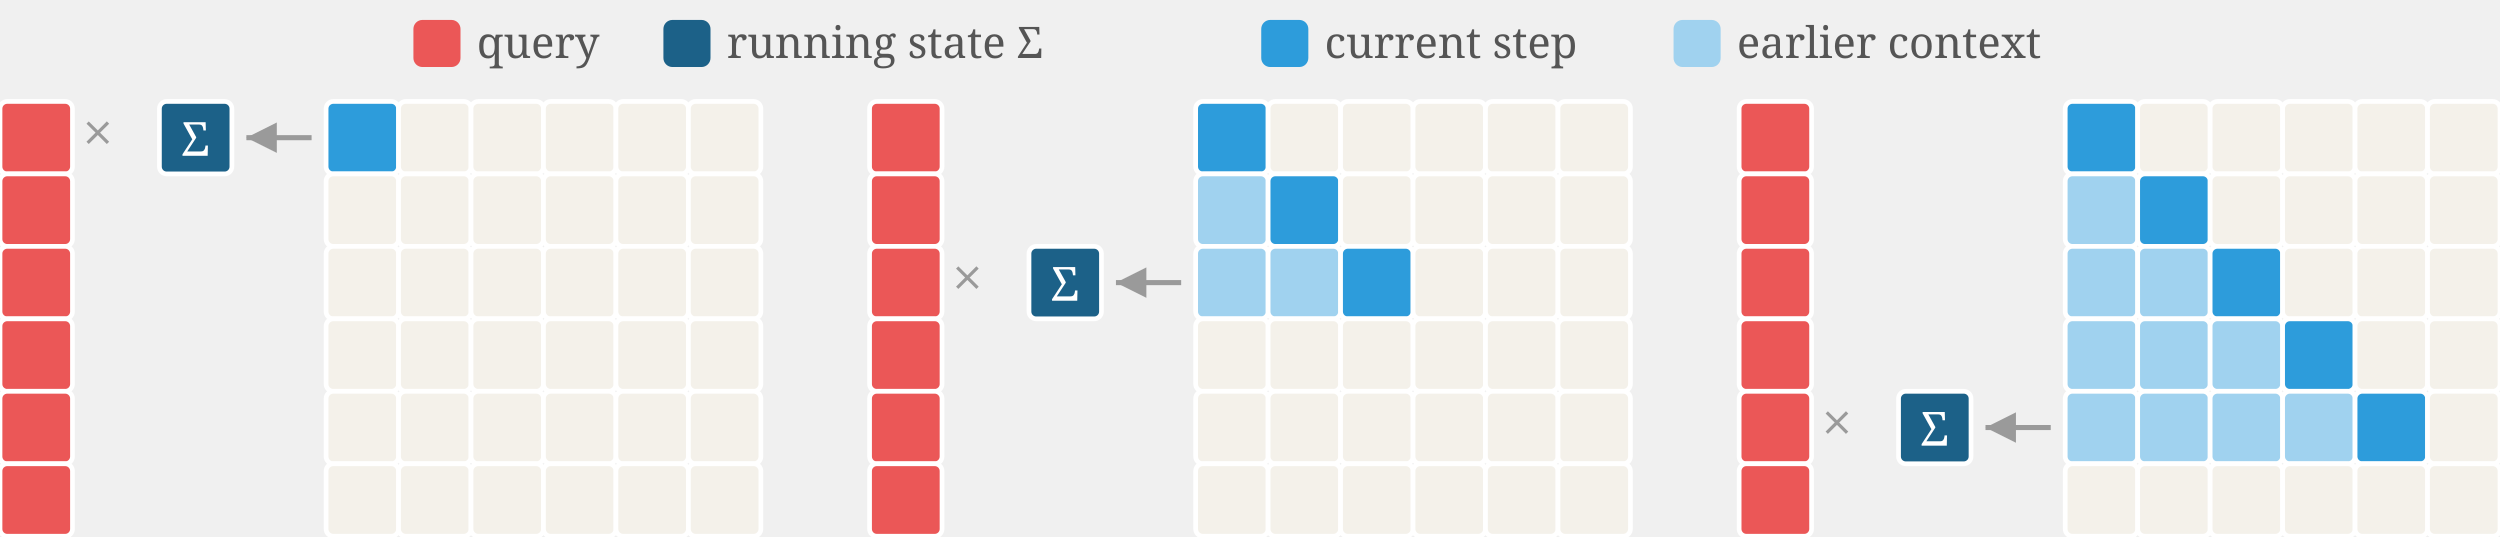
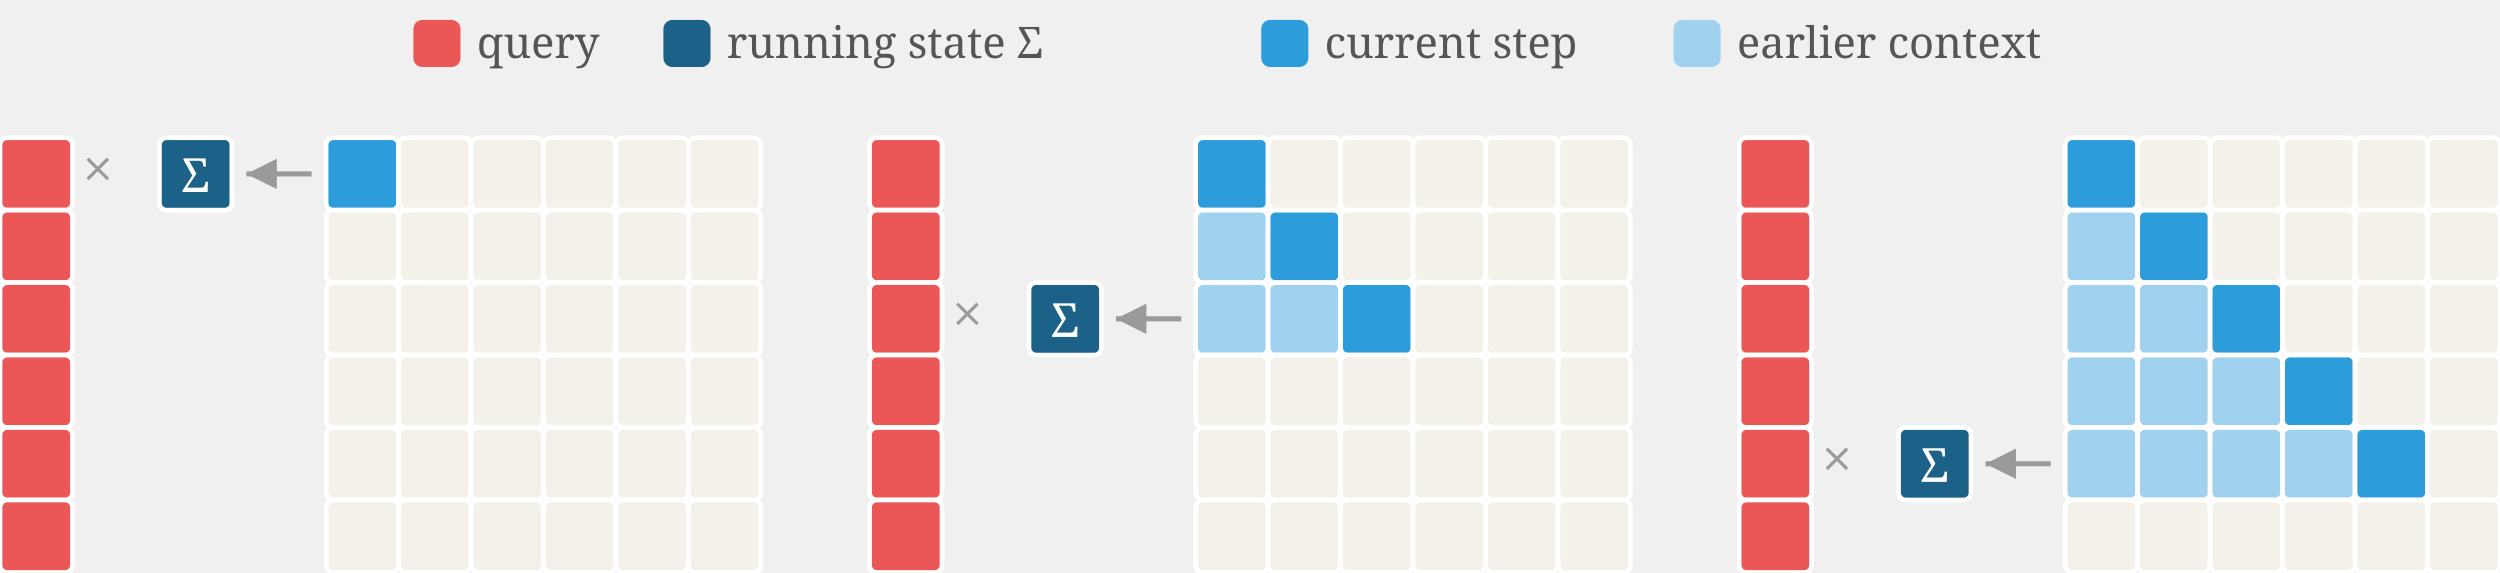
- <svg xmlns="http://www.w3.org/2000/svg" viewBox="0 0 690 148" font-family="Georgia,serif">
+ <svg xmlns="http://www.w3.org/2000/svg" viewBox="0 0 690 158" font-family="Georgia,serif">
  <defs>
    <marker id="ar" markerWidth="8" markerHeight="8" refX="6" refY="3" orient="auto">
      <path d="M0,0 L6,3 L0,6 Z" fill="#9a9a9a" />
    </marker>
  </defs>
  <rect x="114.6" y="6" width="12" height="12" rx="2" fill="#EB5757" stroke="#EB5757" stroke-width="1" />
  <text x="131.6" y="16" font-size="12" fill="#555">query</text>
  <rect x="183.6" y="6" width="12" height="12" rx="2" fill="#1C6188" stroke="#1C6188" stroke-width="1" />
  <text x="200.6" y="16" font-size="12" fill="#555">running state Σ</text>
  <rect x="348.6" y="6" width="12" height="12" rx="2" fill="#2D9CDB" stroke="#2D9CDB" stroke-width="1" />
  <text x="365.6" y="16" font-size="12" fill="#555">current step</text>
  <rect x="462.4" y="6" width="12" height="12" rx="2" fill="#A0D2EF" stroke="#A0D2EF" stroke-width="1" />
  <text x="479.4" y="16" font-size="12" fill="#555">earlier context</text>
-   <g transform="translate(0,28)">
+   <g transform="translate(0,38)">
    <rect x="0" y="0" width="20" height="20" rx="2" fill="#EB5757" stroke="#ffffff" stroke-width="1.3" />
    <rect x="0" y="20" width="20" height="20" rx="2" fill="#EB5757" stroke="#ffffff" stroke-width="1.3" />
    <rect x="0" y="40" width="20" height="20" rx="2" fill="#EB5757" stroke="#ffffff" stroke-width="1.3" />
    <rect x="0" y="60" width="20" height="20" rx="2" fill="#EB5757" stroke="#ffffff" stroke-width="1.3" />
    <rect x="0" y="80" width="20" height="20" rx="2" fill="#EB5757" stroke="#ffffff" stroke-width="1.3" />
    <rect x="0" y="100" width="20" height="20" rx="2" fill="#EB5757" stroke="#ffffff" stroke-width="1.3" />
    <text x="27.0" y="14.0" font-size="15" text-anchor="middle" fill="#9a9a9a">×</text>
    <rect x="44" y="0" width="20" height="20" rx="2" fill="#1C6188" stroke="#ffffff" stroke-width="1.3" />
    <text x="54.0" y="15.0" font-size="13" text-anchor="middle" fill="#fff">Σ</text>
    <line x1="86" y1="10.0" x2="68" y2="10.0" stroke="#9a9a9a" stroke-width="1.4" marker-end="url(#ar)" />
    <rect x="90" y="0" width="20" height="20" rx="2" fill="#2D9CDB" stroke="#ffffff" stroke-width="1.3" />
    <rect x="110" y="0" width="20" height="20" rx="2" fill="#F4F1EA" stroke="#ffffff" stroke-width="1.3" />
    <rect x="130" y="0" width="20" height="20" rx="2" fill="#F4F1EA" stroke="#ffffff" stroke-width="1.3" />
    <rect x="150" y="0" width="20" height="20" rx="2" fill="#F4F1EA" stroke="#ffffff" stroke-width="1.3" />
    <rect x="170" y="0" width="20" height="20" rx="2" fill="#F4F1EA" stroke="#ffffff" stroke-width="1.3" />
    <rect x="190" y="0" width="20" height="20" rx="2" fill="#F4F1EA" stroke="#ffffff" stroke-width="1.3" />
    <rect x="90" y="20" width="20" height="20" rx="2" fill="#F4F1EA" stroke="#ffffff" stroke-width="1.3" />
    <rect x="110" y="20" width="20" height="20" rx="2" fill="#F4F1EA" stroke="#ffffff" stroke-width="1.3" />
    <rect x="130" y="20" width="20" height="20" rx="2" fill="#F4F1EA" stroke="#ffffff" stroke-width="1.3" />
    <rect x="150" y="20" width="20" height="20" rx="2" fill="#F4F1EA" stroke="#ffffff" stroke-width="1.3" />
    <rect x="170" y="20" width="20" height="20" rx="2" fill="#F4F1EA" stroke="#ffffff" stroke-width="1.3" />
    <rect x="190" y="20" width="20" height="20" rx="2" fill="#F4F1EA" stroke="#ffffff" stroke-width="1.3" />
    <rect x="90" y="40" width="20" height="20" rx="2" fill="#F4F1EA" stroke="#ffffff" stroke-width="1.3" />
    <rect x="110" y="40" width="20" height="20" rx="2" fill="#F4F1EA" stroke="#ffffff" stroke-width="1.3" />
    <rect x="130" y="40" width="20" height="20" rx="2" fill="#F4F1EA" stroke="#ffffff" stroke-width="1.3" />
    <rect x="150" y="40" width="20" height="20" rx="2" fill="#F4F1EA" stroke="#ffffff" stroke-width="1.3" />
    <rect x="170" y="40" width="20" height="20" rx="2" fill="#F4F1EA" stroke="#ffffff" stroke-width="1.3" />
    <rect x="190" y="40" width="20" height="20" rx="2" fill="#F4F1EA" stroke="#ffffff" stroke-width="1.3" />
    <rect x="90" y="60" width="20" height="20" rx="2" fill="#F4F1EA" stroke="#ffffff" stroke-width="1.3" />
    <rect x="110" y="60" width="20" height="20" rx="2" fill="#F4F1EA" stroke="#ffffff" stroke-width="1.3" />
    <rect x="130" y="60" width="20" height="20" rx="2" fill="#F4F1EA" stroke="#ffffff" stroke-width="1.3" />
    <rect x="150" y="60" width="20" height="20" rx="2" fill="#F4F1EA" stroke="#ffffff" stroke-width="1.3" />
    <rect x="170" y="60" width="20" height="20" rx="2" fill="#F4F1EA" stroke="#ffffff" stroke-width="1.3" />
    <rect x="190" y="60" width="20" height="20" rx="2" fill="#F4F1EA" stroke="#ffffff" stroke-width="1.3" />
    <rect x="90" y="80" width="20" height="20" rx="2" fill="#F4F1EA" stroke="#ffffff" stroke-width="1.3" />
    <rect x="110" y="80" width="20" height="20" rx="2" fill="#F4F1EA" stroke="#ffffff" stroke-width="1.3" />
    <rect x="130" y="80" width="20" height="20" rx="2" fill="#F4F1EA" stroke="#ffffff" stroke-width="1.3" />
    <rect x="150" y="80" width="20" height="20" rx="2" fill="#F4F1EA" stroke="#ffffff" stroke-width="1.3" />
    <rect x="170" y="80" width="20" height="20" rx="2" fill="#F4F1EA" stroke="#ffffff" stroke-width="1.3" />
    <rect x="190" y="80" width="20" height="20" rx="2" fill="#F4F1EA" stroke="#ffffff" stroke-width="1.3" />
    <rect x="90" y="100" width="20" height="20" rx="2" fill="#F4F1EA" stroke="#ffffff" stroke-width="1.3" />
    <rect x="110" y="100" width="20" height="20" rx="2" fill="#F4F1EA" stroke="#ffffff" stroke-width="1.3" />
    <rect x="130" y="100" width="20" height="20" rx="2" fill="#F4F1EA" stroke="#ffffff" stroke-width="1.3" />
    <rect x="150" y="100" width="20" height="20" rx="2" fill="#F4F1EA" stroke="#ffffff" stroke-width="1.3" />
    <rect x="170" y="100" width="20" height="20" rx="2" fill="#F4F1EA" stroke="#ffffff" stroke-width="1.3" />
    <rect x="190" y="100" width="20" height="20" rx="2" fill="#F4F1EA" stroke="#ffffff" stroke-width="1.3" />
  </g>
-   <g transform="translate(240,28)">
+   <g transform="translate(240,38)">
    <rect x="0" y="0" width="20" height="20" rx="2" fill="#EB5757" stroke="#ffffff" stroke-width="1.3" />
    <rect x="0" y="20" width="20" height="20" rx="2" fill="#EB5757" stroke="#ffffff" stroke-width="1.3" />
    <rect x="0" y="40" width="20" height="20" rx="2" fill="#EB5757" stroke="#ffffff" stroke-width="1.3" />
    <rect x="0" y="60" width="20" height="20" rx="2" fill="#EB5757" stroke="#ffffff" stroke-width="1.3" />
    <rect x="0" y="80" width="20" height="20" rx="2" fill="#EB5757" stroke="#ffffff" stroke-width="1.3" />
    <rect x="0" y="100" width="20" height="20" rx="2" fill="#EB5757" stroke="#ffffff" stroke-width="1.3" />
    <text x="27.0" y="54.0" font-size="15" text-anchor="middle" fill="#9a9a9a">×</text>
    <rect x="44" y="40" width="20" height="20" rx="2" fill="#1C6188" stroke="#ffffff" stroke-width="1.3" />
    <text x="54.0" y="55.0" font-size="13" text-anchor="middle" fill="#fff">Σ</text>
    <line x1="86" y1="50.0" x2="68" y2="50.0" stroke="#9a9a9a" stroke-width="1.4" marker-end="url(#ar)" />
    <rect x="90" y="0" width="20" height="20" rx="2" fill="#2D9CDB" stroke="#ffffff" stroke-width="1.3" />
    <rect x="110" y="0" width="20" height="20" rx="2" fill="#F4F1EA" stroke="#ffffff" stroke-width="1.3" />
    <rect x="130" y="0" width="20" height="20" rx="2" fill="#F4F1EA" stroke="#ffffff" stroke-width="1.3" />
    <rect x="150" y="0" width="20" height="20" rx="2" fill="#F4F1EA" stroke="#ffffff" stroke-width="1.3" />
    <rect x="170" y="0" width="20" height="20" rx="2" fill="#F4F1EA" stroke="#ffffff" stroke-width="1.3" />
    <rect x="190" y="0" width="20" height="20" rx="2" fill="#F4F1EA" stroke="#ffffff" stroke-width="1.3" />
    <rect x="90" y="20" width="20" height="20" rx="2" fill="#A0D2EF" stroke="#ffffff" stroke-width="1.3" />
    <rect x="110" y="20" width="20" height="20" rx="2" fill="#2D9CDB" stroke="#ffffff" stroke-width="1.3" />
    <rect x="130" y="20" width="20" height="20" rx="2" fill="#F4F1EA" stroke="#ffffff" stroke-width="1.3" />
    <rect x="150" y="20" width="20" height="20" rx="2" fill="#F4F1EA" stroke="#ffffff" stroke-width="1.3" />
    <rect x="170" y="20" width="20" height="20" rx="2" fill="#F4F1EA" stroke="#ffffff" stroke-width="1.3" />
    <rect x="190" y="20" width="20" height="20" rx="2" fill="#F4F1EA" stroke="#ffffff" stroke-width="1.3" />
    <rect x="90" y="40" width="20" height="20" rx="2" fill="#A0D2EF" stroke="#ffffff" stroke-width="1.3" />
    <rect x="110" y="40" width="20" height="20" rx="2" fill="#A0D2EF" stroke="#ffffff" stroke-width="1.3" />
    <rect x="130" y="40" width="20" height="20" rx="2" fill="#2D9CDB" stroke="#ffffff" stroke-width="1.3" />
    <rect x="150" y="40" width="20" height="20" rx="2" fill="#F4F1EA" stroke="#ffffff" stroke-width="1.3" />
    <rect x="170" y="40" width="20" height="20" rx="2" fill="#F4F1EA" stroke="#ffffff" stroke-width="1.3" />
    <rect x="190" y="40" width="20" height="20" rx="2" fill="#F4F1EA" stroke="#ffffff" stroke-width="1.3" />
    <rect x="90" y="60" width="20" height="20" rx="2" fill="#F4F1EA" stroke="#ffffff" stroke-width="1.3" />
    <rect x="110" y="60" width="20" height="20" rx="2" fill="#F4F1EA" stroke="#ffffff" stroke-width="1.3" />
    <rect x="130" y="60" width="20" height="20" rx="2" fill="#F4F1EA" stroke="#ffffff" stroke-width="1.3" />
    <rect x="150" y="60" width="20" height="20" rx="2" fill="#F4F1EA" stroke="#ffffff" stroke-width="1.3" />
    <rect x="170" y="60" width="20" height="20" rx="2" fill="#F4F1EA" stroke="#ffffff" stroke-width="1.3" />
    <rect x="190" y="60" width="20" height="20" rx="2" fill="#F4F1EA" stroke="#ffffff" stroke-width="1.3" />
    <rect x="90" y="80" width="20" height="20" rx="2" fill="#F4F1EA" stroke="#ffffff" stroke-width="1.3" />
    <rect x="110" y="80" width="20" height="20" rx="2" fill="#F4F1EA" stroke="#ffffff" stroke-width="1.3" />
    <rect x="130" y="80" width="20" height="20" rx="2" fill="#F4F1EA" stroke="#ffffff" stroke-width="1.3" />
    <rect x="150" y="80" width="20" height="20" rx="2" fill="#F4F1EA" stroke="#ffffff" stroke-width="1.3" />
    <rect x="170" y="80" width="20" height="20" rx="2" fill="#F4F1EA" stroke="#ffffff" stroke-width="1.3" />
    <rect x="190" y="80" width="20" height="20" rx="2" fill="#F4F1EA" stroke="#ffffff" stroke-width="1.3" />
    <rect x="90" y="100" width="20" height="20" rx="2" fill="#F4F1EA" stroke="#ffffff" stroke-width="1.3" />
    <rect x="110" y="100" width="20" height="20" rx="2" fill="#F4F1EA" stroke="#ffffff" stroke-width="1.3" />
    <rect x="130" y="100" width="20" height="20" rx="2" fill="#F4F1EA" stroke="#ffffff" stroke-width="1.3" />
    <rect x="150" y="100" width="20" height="20" rx="2" fill="#F4F1EA" stroke="#ffffff" stroke-width="1.3" />
    <rect x="170" y="100" width="20" height="20" rx="2" fill="#F4F1EA" stroke="#ffffff" stroke-width="1.3" />
    <rect x="190" y="100" width="20" height="20" rx="2" fill="#F4F1EA" stroke="#ffffff" stroke-width="1.3" />
  </g>
-   <g transform="translate(480,28)">
+   <g transform="translate(480,38)">
    <rect x="0" y="0" width="20" height="20" rx="2" fill="#EB5757" stroke="#ffffff" stroke-width="1.3" />
    <rect x="0" y="20" width="20" height="20" rx="2" fill="#EB5757" stroke="#ffffff" stroke-width="1.3" />
    <rect x="0" y="40" width="20" height="20" rx="2" fill="#EB5757" stroke="#ffffff" stroke-width="1.3" />
    <rect x="0" y="60" width="20" height="20" rx="2" fill="#EB5757" stroke="#ffffff" stroke-width="1.3" />
    <rect x="0" y="80" width="20" height="20" rx="2" fill="#EB5757" stroke="#ffffff" stroke-width="1.3" />
    <rect x="0" y="100" width="20" height="20" rx="2" fill="#EB5757" stroke="#ffffff" stroke-width="1.3" />
    <text x="27.0" y="94.0" font-size="15" text-anchor="middle" fill="#9a9a9a">×</text>
    <rect x="44" y="80" width="20" height="20" rx="2" fill="#1C6188" stroke="#ffffff" stroke-width="1.3" />
    <text x="54.0" y="95.0" font-size="13" text-anchor="middle" fill="#fff">Σ</text>
    <line x1="86" y1="90.0" x2="68" y2="90.0" stroke="#9a9a9a" stroke-width="1.4" marker-end="url(#ar)" />
    <rect x="90" y="0" width="20" height="20" rx="2" fill="#2D9CDB" stroke="#ffffff" stroke-width="1.3" />
    <rect x="110" y="0" width="20" height="20" rx="2" fill="#F4F1EA" stroke="#ffffff" stroke-width="1.3" />
    <rect x="130" y="0" width="20" height="20" rx="2" fill="#F4F1EA" stroke="#ffffff" stroke-width="1.3" />
    <rect x="150" y="0" width="20" height="20" rx="2" fill="#F4F1EA" stroke="#ffffff" stroke-width="1.3" />
    <rect x="170" y="0" width="20" height="20" rx="2" fill="#F4F1EA" stroke="#ffffff" stroke-width="1.3" />
    <rect x="190" y="0" width="20" height="20" rx="2" fill="#F4F1EA" stroke="#ffffff" stroke-width="1.3" />
    <rect x="90" y="20" width="20" height="20" rx="2" fill="#A0D2EF" stroke="#ffffff" stroke-width="1.3" />
    <rect x="110" y="20" width="20" height="20" rx="2" fill="#2D9CDB" stroke="#ffffff" stroke-width="1.3" />
    <rect x="130" y="20" width="20" height="20" rx="2" fill="#F4F1EA" stroke="#ffffff" stroke-width="1.3" />
    <rect x="150" y="20" width="20" height="20" rx="2" fill="#F4F1EA" stroke="#ffffff" stroke-width="1.3" />
    <rect x="170" y="20" width="20" height="20" rx="2" fill="#F4F1EA" stroke="#ffffff" stroke-width="1.3" />
    <rect x="190" y="20" width="20" height="20" rx="2" fill="#F4F1EA" stroke="#ffffff" stroke-width="1.3" />
    <rect x="90" y="40" width="20" height="20" rx="2" fill="#A0D2EF" stroke="#ffffff" stroke-width="1.3" />
    <rect x="110" y="40" width="20" height="20" rx="2" fill="#A0D2EF" stroke="#ffffff" stroke-width="1.3" />
    <rect x="130" y="40" width="20" height="20" rx="2" fill="#2D9CDB" stroke="#ffffff" stroke-width="1.3" />
    <rect x="150" y="40" width="20" height="20" rx="2" fill="#F4F1EA" stroke="#ffffff" stroke-width="1.3" />
    <rect x="170" y="40" width="20" height="20" rx="2" fill="#F4F1EA" stroke="#ffffff" stroke-width="1.3" />
    <rect x="190" y="40" width="20" height="20" rx="2" fill="#F4F1EA" stroke="#ffffff" stroke-width="1.3" />
    <rect x="90" y="60" width="20" height="20" rx="2" fill="#A0D2EF" stroke="#ffffff" stroke-width="1.3" />
    <rect x="110" y="60" width="20" height="20" rx="2" fill="#A0D2EF" stroke="#ffffff" stroke-width="1.3" />
    <rect x="130" y="60" width="20" height="20" rx="2" fill="#A0D2EF" stroke="#ffffff" stroke-width="1.3" />
    <rect x="150" y="60" width="20" height="20" rx="2" fill="#2D9CDB" stroke="#ffffff" stroke-width="1.3" />
    <rect x="170" y="60" width="20" height="20" rx="2" fill="#F4F1EA" stroke="#ffffff" stroke-width="1.3" />
    <rect x="190" y="60" width="20" height="20" rx="2" fill="#F4F1EA" stroke="#ffffff" stroke-width="1.3" />
    <rect x="90" y="80" width="20" height="20" rx="2" fill="#A0D2EF" stroke="#ffffff" stroke-width="1.3" />
    <rect x="110" y="80" width="20" height="20" rx="2" fill="#A0D2EF" stroke="#ffffff" stroke-width="1.3" />
    <rect x="130" y="80" width="20" height="20" rx="2" fill="#A0D2EF" stroke="#ffffff" stroke-width="1.3" />
    <rect x="150" y="80" width="20" height="20" rx="2" fill="#A0D2EF" stroke="#ffffff" stroke-width="1.3" />
    <rect x="170" y="80" width="20" height="20" rx="2" fill="#2D9CDB" stroke="#ffffff" stroke-width="1.3" />
    <rect x="190" y="80" width="20" height="20" rx="2" fill="#F4F1EA" stroke="#ffffff" stroke-width="1.3" />
    <rect x="90" y="100" width="20" height="20" rx="2" fill="#F4F1EA" stroke="#ffffff" stroke-width="1.3" />
    <rect x="110" y="100" width="20" height="20" rx="2" fill="#F4F1EA" stroke="#ffffff" stroke-width="1.3" />
    <rect x="130" y="100" width="20" height="20" rx="2" fill="#F4F1EA" stroke="#ffffff" stroke-width="1.3" />
    <rect x="150" y="100" width="20" height="20" rx="2" fill="#F4F1EA" stroke="#ffffff" stroke-width="1.3" />
    <rect x="170" y="100" width="20" height="20" rx="2" fill="#F4F1EA" stroke="#ffffff" stroke-width="1.3" />
    <rect x="190" y="100" width="20" height="20" rx="2" fill="#F4F1EA" stroke="#ffffff" stroke-width="1.3" />
  </g>
</svg>
